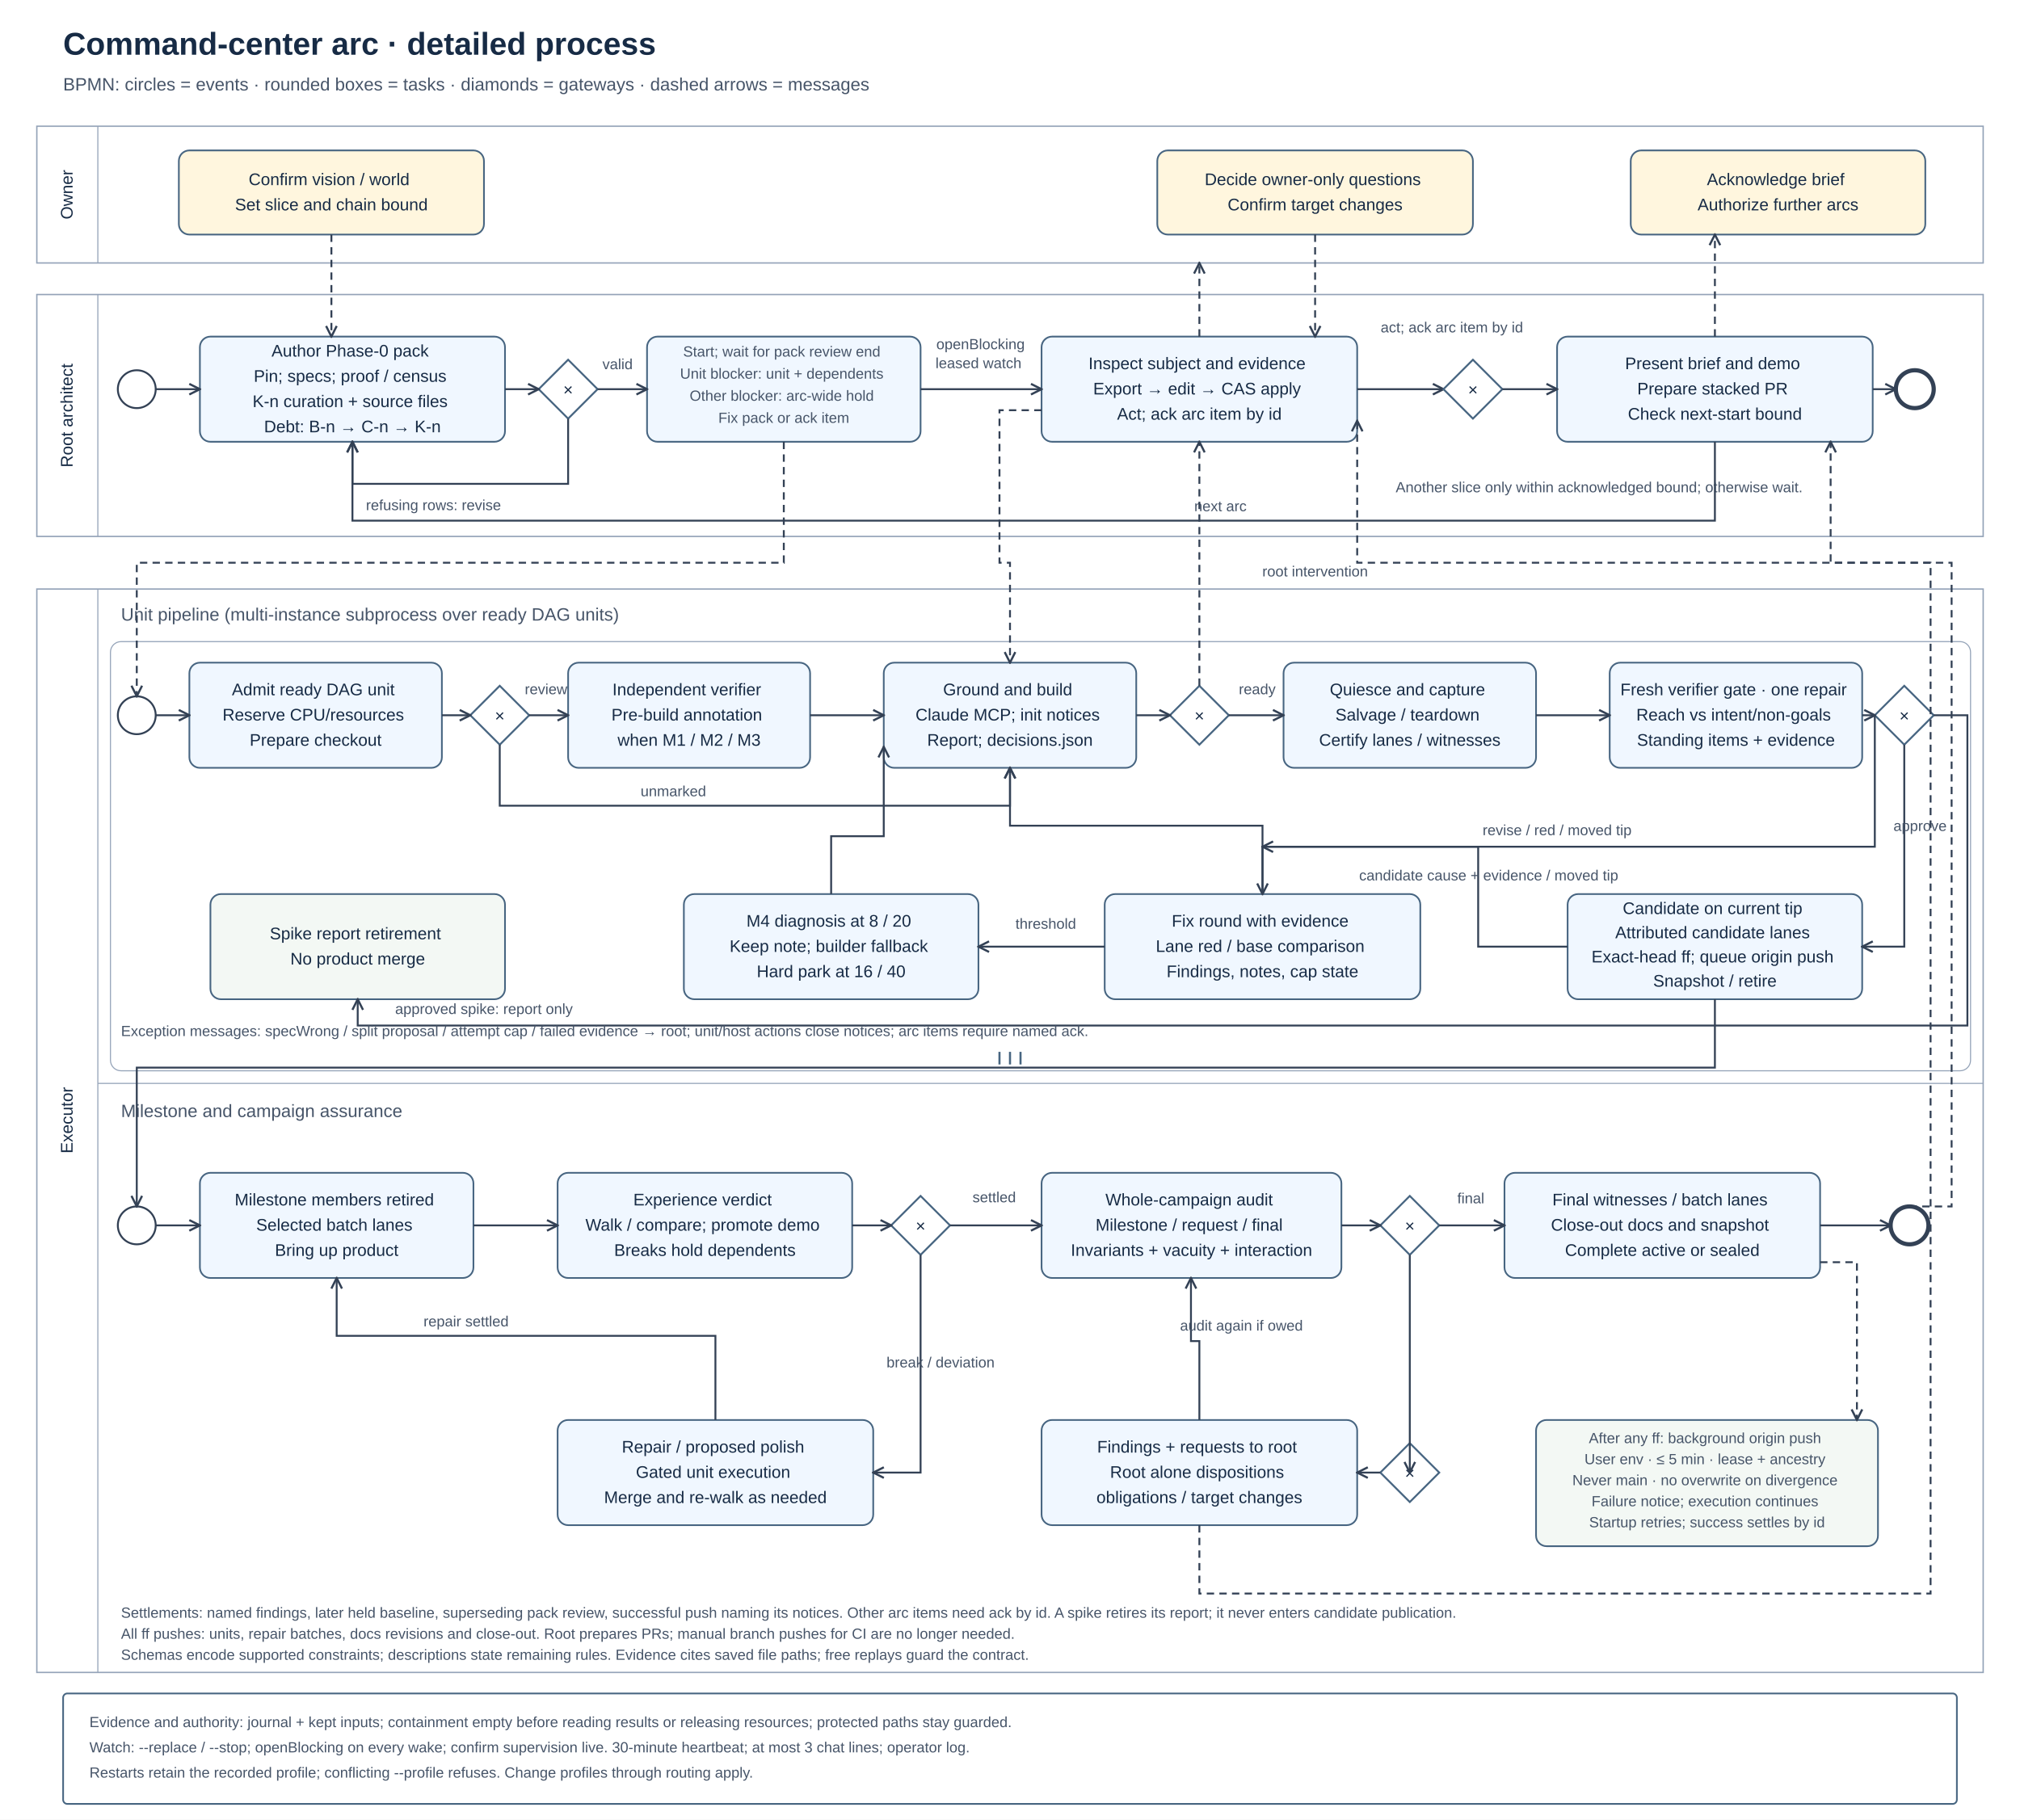
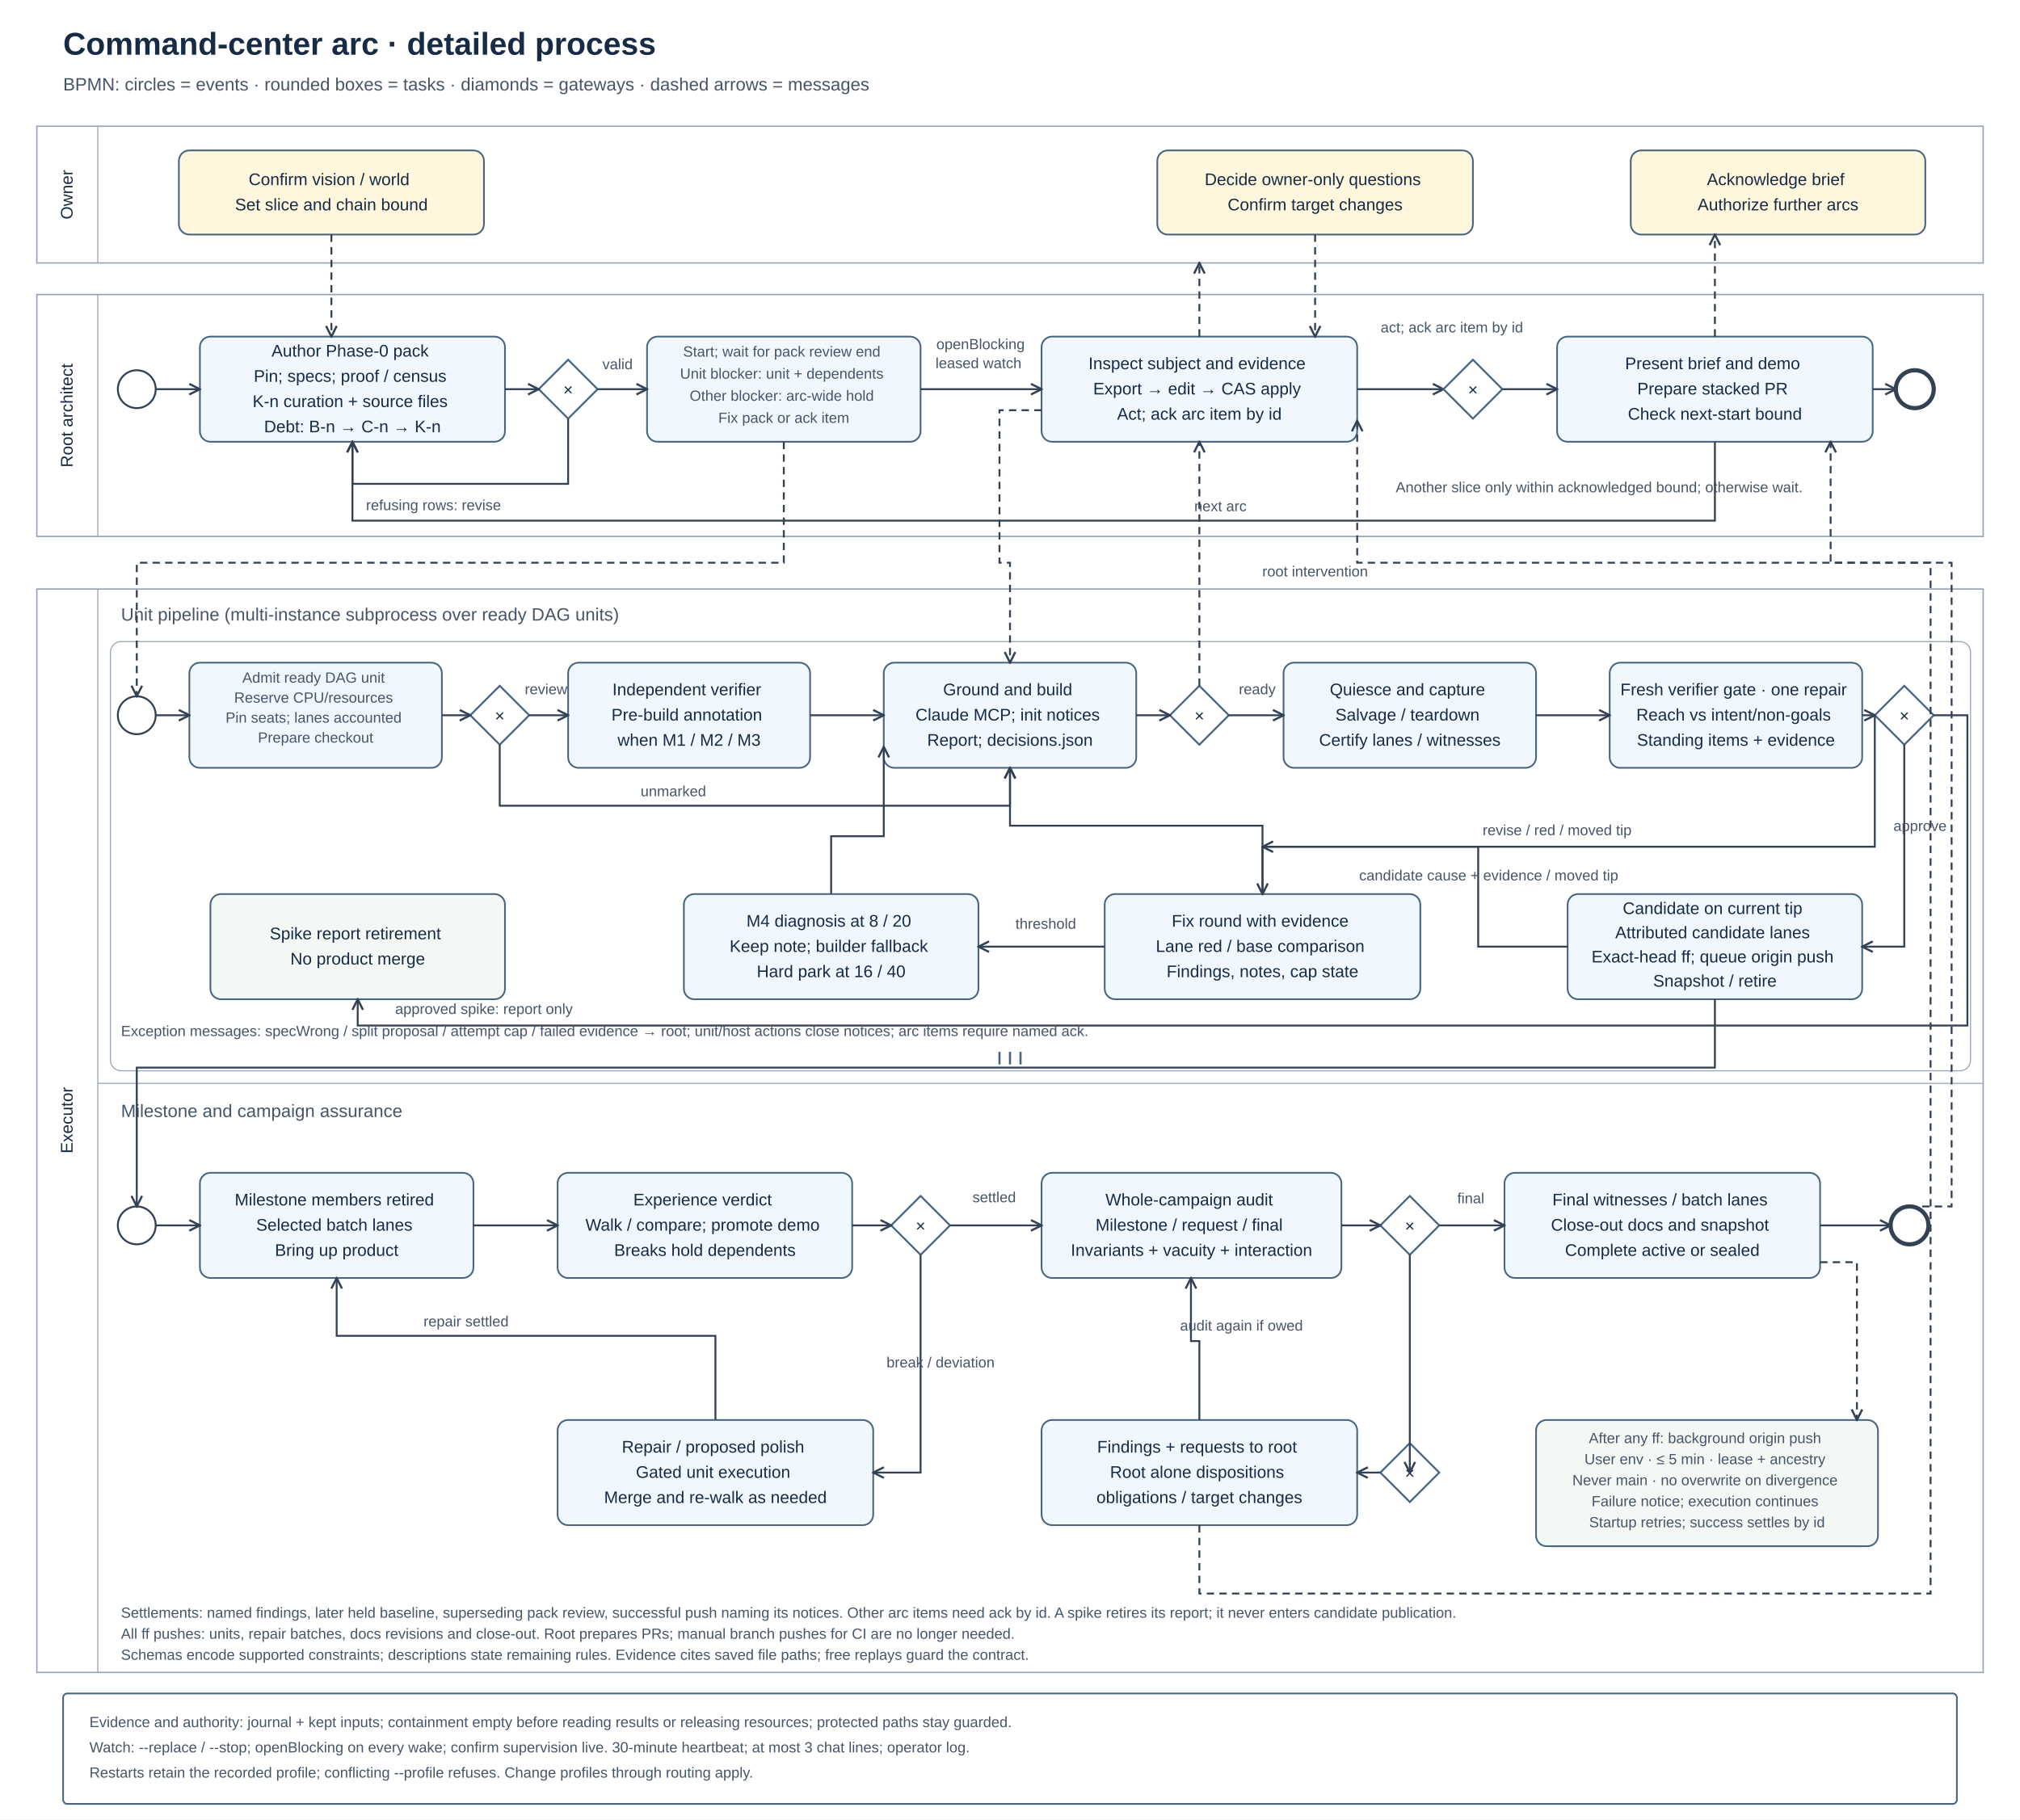
<svg xmlns="http://www.w3.org/2000/svg" width="1920" height="1730" viewBox="0 0 1920 1730" role="img" aria-labelledby="title desc">
  <defs>
    <marker id="arrow" viewBox="0 0 10 10" refX="9" refY="5" markerWidth="7" markerHeight="7" orient="auto-start-reverse">
      <path d="M 1 1 L 9 5 L 1 9" fill="none" stroke="#334155" stroke-width="1.6" />
    </marker>
  </defs>
  <style>text{font-family:Arial,Helvetica,sans-serif;fill:#172b45} .title{font-size:30px;font-weight:700}.sub{font-size:17px;fill:#475569}.label{font-size:16px}.small{font-size:14px;fill:#475569}.task{stroke:#476581;stroke-width:1.6}.edge{fill:none;stroke:#334155;stroke-width:1.8;marker-end:url(#arrow)}.msg{stroke-dasharray:7 5}.pool{fill:#fff;stroke:#94a3b8;stroke-width:1.3}</style>
  <rect width="1920" height="1730" fill="#fff" />
  <text x="60" y="52" class="title" text-anchor="start">
    <tspan x="60" dy="0">Command-center arc · detailed process</tspan>
  </text>
  <text x="60" y="86" class="sub" text-anchor="start">
    <tspan x="60" dy="0">BPMN: circles = events · rounded boxes = tasks · diamonds = gateways · dashed arrows = messages</tspan>
  </text>
  <rect x="35" y="120" width="1850" height="130" class="pool" />
  <path d="M93 120V250" stroke="#94a3b8" />
  <text transform="translate(69 185.0) rotate(-90)" text-anchor="middle" class="label">Owner</text>
  <rect x="35" y="280" width="1850" height="230" class="pool" />
  <path d="M93 280V510" stroke="#94a3b8" />
  <text transform="translate(69 395.0) rotate(-90)" text-anchor="middle" class="label">Root architect</text>
  <rect x="35" y="560" width="1850" height="1030" class="pool" />
  <path d="M93 560V1590" stroke="#94a3b8" />
  <text transform="translate(69 1065.0) rotate(-90)" text-anchor="middle" class="label">Executor</text>
  <rect x="170" y="143" width="290" height="80" rx="10" fill="#fff6de" class="task" />
  <text x="315.0" y="176.0" class="label" text-anchor="middle">
    <tspan x="315.0" dy="0">Confirm vision / world</tspan>
    <tspan x="315.0" dy="24">Set slice and chain bound</tspan>
  </text>
  <rect x="1100" y="143" width="300" height="80" rx="10" fill="#fff6de" class="task" />
  <text x="1250.0" y="176.0" class="label" text-anchor="middle">
    <tspan x="1250.0" dy="0">Decide owner-only questions</tspan>
    <tspan x="1250.0" dy="24">Confirm target changes</tspan>
  </text>
  <rect x="1550" y="143" width="280" height="80" rx="10" fill="#fff6de" class="task" />
  <text x="1690.0" y="176.0" class="label" text-anchor="middle">
    <tspan x="1690.0" dy="0">Acknowledge brief</tspan>
    <tspan x="1690.0" dy="24">Authorize further arcs</tspan>
  </text>
  <circle cx="130" cy="370" r="18" fill="#fff" stroke="#334155" stroke-width="1.8" />
  <rect x="190" y="320" width="290" height="100" rx="10" fill="#f0f7ff" class="task" />
  <text x="335.0" y="339.0" class="label" text-anchor="middle">
    <tspan x="335.0" dy="0">Author Phase-0 pack</tspan>
    <tspan x="335.0" dy="24">Pin; specs; proof / census</tspan>
    <tspan x="335.0" dy="24">K-n curation + source files</tspan>
    <tspan x="335.0" dy="24">Debt: B-n → C-n → K-n</tspan>
  </text>
  <path d="M540 342L568 370L540 398L512 370Z" fill="#fff" stroke="#476581" stroke-width="1.8" />
  <text x="540" y="376" class="label" text-anchor="middle">
    <tspan x="540" dy="0">×</tspan>
  </text>
  <rect x="615" y="320" width="260" height="100" rx="10" fill="#f0f7ff" class="task" />
  <text x="745.0" y="339" class="small" text-anchor="middle">
    <tspan x="745.0" dy="0">Start; wait for pack review end</tspan>
    <tspan x="745.0" dy="21">Unit blocker: unit + dependents</tspan>
    <tspan x="745.0" dy="21">Other blocker: arc-wide hold</tspan>
    <tspan x="745.0" dy="21">Fix pack or ack item</tspan>
  </text>
  <rect x="990" y="320" width="300" height="100" rx="10" fill="#f0f7ff" class="task" />
  <text x="1140.0" y="351.0" class="label" text-anchor="middle">
    <tspan x="1140.0" dy="0">Inspect subject and evidence</tspan>
    <tspan x="1140.0" dy="24">Export → edit → CAS apply</tspan>
    <tspan x="1140.0" dy="24">Act; ack arc item by id</tspan>
  </text>
  <rect x="1480" y="320" width="300" height="100" rx="10" fill="#f0f7ff" class="task" />
  <text x="1630.0" y="351.0" class="label" text-anchor="middle">
    <tspan x="1630.0" dy="0">Present brief and demo</tspan>
    <tspan x="1630.0" dy="24">Prepare stacked PR</tspan>
    <tspan x="1630.0" dy="24">Check next-start bound</tspan>
  </text>
  <circle cx="1820" cy="370" r="18" fill="#fff" stroke="#334155" stroke-width="4" />
  <polyline points="148,370 190,370" class="edge" />
  <polyline points="480,370 512,370" class="edge" />
  <polyline points="568,370 615,370" class="edge" />
  <text x="587" y="351" class="small" text-anchor="middle">
    <tspan x="587" dy="0">valid</tspan>
  </text>
  <polyline points="540,398 540,460 335,460 335,420" class="edge" />
  <text x="412" y="485" class="small" text-anchor="middle">
    <tspan x="412" dy="0">refusing rows: revise</tspan>
  </text>
  <polyline points="875,370 990,370" class="edge" />
  <text x="932" y="350" class="small" text-anchor="middle">
    <tspan x="932" dy="0">leased watch</tspan>
    <tspan x="932" dy="-18">openBlocking</tspan>
  </text>
  <polyline points="1290,370 1372,370" class="edge" />
  <text x="1380" y="316" class="small" text-anchor="middle">
    <tspan x="1380" dy="0">act; ack arc item by id</tspan>
  </text>
  <path d="M1400 342L1428 370L1400 398L1372 370Z" fill="#fff" stroke="#476581" stroke-width="1.8" />
  <text x="1400" y="376" class="label" text-anchor="middle">
    <tspan x="1400" dy="0">×</tspan>
  </text>
  <polyline points="1428,370 1480,370" class="edge" />
  <polyline points="1780,370 1802,370" class="edge" />
  <polyline points="315,223 315,320" class="edge msg" />
  <polyline points="1140,320 1140,250" class="edge msg" />
  <polyline points="1250,223 1250,320" class="edge msg" />
  <polyline points="1630,320 1630,223" class="edge msg" />
  <text x="1520" y="468" class="small" text-anchor="middle">
    <tspan x="1520" dy="0">Another slice only within acknowledged bound; otherwise wait.</tspan>
  </text>
  <polyline points="1630,420 1630,495 335,495 335,420" class="edge" />
  <text x="1160" y="486" class="small" text-anchor="middle">
    <tspan x="1160" dy="0">next arc</tspan>
  </text>
  <path d="M93 1030H1885" stroke="#94a3b8" />
  <text x="115" y="590" class="sub" text-anchor="start">
    <tspan x="115" dy="0">Unit pipeline (multi-instance subprocess over ready DAG units)</tspan>
  </text>
  <rect x="105" y="610" width="1768" height="408" rx="10" fill="none" stroke="#94a3b8" />
  <path d="M950 1000v12 M960 1000v12 M970 1000v12" stroke="#476581" stroke-width="2" />
  <circle cx="130" cy="680" r="18" fill="#fff" stroke="#334155" stroke-width="1.8" />
  <rect x="180" y="630" width="240" height="100" rx="10" fill="#f0f7ff" class="task" />
-   <text x="300.0" y="661.0" class="label" text-anchor="middle">
+   <text x="300.0" y="649" class="small" text-anchor="middle">
    <tspan x="300.0" dy="0">Admit ready DAG unit</tspan>
-     <tspan x="300.0" dy="24">Reserve CPU/resources</tspan>
-     <tspan x="300.0" dy="24">Prepare checkout</tspan>
+     <tspan x="300.0" dy="19">Reserve CPU/resources</tspan>
+     <tspan x="300.0" dy="19">Pin seats; lanes accounted</tspan>
+     <tspan x="300.0" dy="19">Prepare checkout</tspan>
  </text>
  <path d="M475 652L503 680L475 708L447 680Z" fill="#fff" stroke="#476581" stroke-width="1.8" />
  <text x="475" y="686" class="label" text-anchor="middle">
    <tspan x="475" dy="0">×</tspan>
  </text>
  <rect x="540" y="630" width="230" height="100" rx="10" fill="#f0f7ff" class="task" />
  <text x="655.0" y="661.0" class="label" text-anchor="middle">
    <tspan x="655.0" dy="0">Independent verifier</tspan>
    <tspan x="655.0" dy="24">Pre-build annotation</tspan>
    <tspan x="655.0" dy="24">when M1 / M2 / M3</tspan>
  </text>
  <rect x="840" y="630" width="240" height="100" rx="10" fill="#f0f7ff" class="task" />
  <text x="960.0" y="661.0" class="label" text-anchor="middle">
    <tspan x="960.0" dy="0">Ground and build</tspan>
    <tspan x="960.0" dy="24">Claude MCP; init notices</tspan>
    <tspan x="960.0" dy="24">Report; decisions.json</tspan>
  </text>
  <path d="M1140 652L1168 680L1140 708L1112 680Z" fill="#fff" stroke="#476581" stroke-width="1.8" />
  <text x="1140" y="686" class="label" text-anchor="middle">
    <tspan x="1140" dy="0">×</tspan>
  </text>
  <rect x="1220" y="630" width="240" height="100" rx="10" fill="#f0f7ff" class="task" />
  <text x="1340.0" y="661.0" class="label" text-anchor="middle">
    <tspan x="1340.0" dy="0">Quiesce and capture</tspan>
    <tspan x="1340.0" dy="24">Salvage / teardown</tspan>
    <tspan x="1340.0" dy="24">Certify lanes / witnesses</tspan>
  </text>
  <rect x="1530" y="630" width="240" height="100" rx="10" fill="#f0f7ff" class="task" />
  <text x="1650.0" y="661.0" class="label" text-anchor="middle">
    <tspan x="1650.0" dy="0">Fresh verifier gate · one repair</tspan>
    <tspan x="1650.0" dy="24">Reach vs intent/non-goals</tspan>
    <tspan x="1650.0" dy="24">Standing items + evidence</tspan>
  </text>
  <polyline points="148,680 180,680" class="edge" />
  <polyline points="420,680 447,680" class="edge" />
  <polyline points="503,680 540,680" class="edge" />
  <text x="519" y="660" class="small" text-anchor="middle">
    <tspan x="519" dy="0">review</tspan>
  </text>
  <polyline points="770,680 840,680" class="edge" />
  <polyline points="475,708 475,766 960,766 960,730" class="edge" />
  <text x="640" y="757" class="small" text-anchor="middle">
    <tspan x="640" dy="0">unmarked</tspan>
  </text>
  <polyline points="1080,680 1112,680" class="edge" />
  <polyline points="1168,680 1220,680" class="edge" />
  <text x="1195" y="660" class="small" text-anchor="middle">
    <tspan x="1195" dy="0">ready</tspan>
  </text>
  <polyline points="1460,680 1530,680" class="edge" />
  <polyline points="745,420 745,535 130,535 130,662" class="edge msg" />
  <path d="M1810 652L1838 680L1810 708L1782 680Z" fill="#fff" stroke="#476581" stroke-width="1.8" />
  <text x="1810" y="686" class="label" text-anchor="middle">
    <tspan x="1810" dy="0">×</tspan>
  </text>
  <polyline points="1770,680 1782,680" class="edge" />
  <rect x="1490" y="850" width="280" height="100" rx="10" fill="#f0f7ff" class="task" />
  <text x="1630.0" y="869" class="label" text-anchor="middle">
    <tspan x="1630.0" dy="0">Candidate on current tip</tspan>
    <tspan x="1630.0" dy="23">Attributed candidate lanes</tspan>
    <tspan x="1630.0" dy="23">Exact-head ff; queue origin push</tspan>
    <tspan x="1630.0" dy="23">Snapshot / retire</tspan>
  </text>
  <polyline points="1810,708 1810,900 1770,900" class="edge" />
  <text x="1825" y="790" class="small" text-anchor="middle">
    <tspan x="1825" dy="0">approve</tspan>
  </text>
  <rect x="1050" y="850" width="300" height="100" rx="10" fill="#f0f7ff" class="task" />
  <text x="1200.0" y="881.0" class="label" text-anchor="middle">
    <tspan x="1200.0" dy="0">Fix round with evidence</tspan>
    <tspan x="1200.0" dy="24">Lane red / base comparison</tspan>
    <tspan x="1200.0" dy="24">Findings, notes, cap state</tspan>
  </text>
  <rect x="650" y="850" width="280" height="100" rx="10" fill="#f0f7ff" class="task" />
  <text x="790.0" y="881.0" class="label" text-anchor="middle">
    <tspan x="790.0" dy="0">M4 diagnosis at 8 / 20</tspan>
    <tspan x="790.0" dy="24">Keep note; builder fallback</tspan>
    <tspan x="790.0" dy="24">Hard park at 16 / 40</tspan>
  </text>
  <rect x="200" y="850" width="280" height="100" rx="10" fill="#f3f8f4" class="task" />
  <text x="340.0" y="893.0" class="label" text-anchor="middle">
    <tspan x="340.0" dy="0">Spike report retirement</tspan>
    <tspan x="340.0" dy="24">No product merge</tspan>
  </text>
  <polyline points="1782,680 1782,805 1200,805 1200,850" class="edge" />
  <text x="1480" y="794" class="small" text-anchor="middle">
    <tspan x="1480" dy="0">revise / red / moved tip</tspan>
  </text>
  <polyline points="1200,850 1200,785 960,785 960,730" class="edge" />
  <polyline points="1050,900 930,900" class="edge" />
  <text x="994" y="883" class="small" text-anchor="middle">
    <tspan x="994" dy="0">threshold</tspan>
  </text>
  <polyline points="790,850 790,795 840,795 840,710" class="edge" />
  <polyline points="1838,680 1870,680 1870,975 340,975 340,950" class="edge" />
  <text x="460" y="964" class="small" text-anchor="middle">
    <tspan x="460" dy="0">approved spike: report only</tspan>
  </text>
  <polyline points="1490,900 1405,900 1405,805 1200,805" class="edge" />
  <text x="1415" y="837" class="small" text-anchor="middle">
    <tspan x="1415" dy="0">candidate cause + evidence / moved tip</tspan>
  </text>
  <text x="115" y="985" class="small" text-anchor="start">
    <tspan x="115" dy="0">Exception messages: specWrong / split proposal / attempt cap / failed evidence → root; unit/host actions close notices; arc items require named ack.</tspan>
  </text>
  <polyline points="1140,652 1140,535 1140,420" class="edge msg" />
  <text x="1250" y="548" class="small" text-anchor="middle">
    <tspan x="1250" dy="0">root intervention</tspan>
  </text>
  <polyline points="990,390 950,390 950,535 960,535 960,630" class="edge msg" />
  <text x="115" y="1062" class="sub" text-anchor="start">
    <tspan x="115" dy="0">Milestone and campaign assurance</tspan>
  </text>
  <circle cx="130" cy="1165" r="18" fill="#fff" stroke="#334155" stroke-width="1.8" />
  <rect x="190" y="1115" width="260" height="100" rx="10" fill="#f0f7ff" class="task" />
  <text x="320.0" y="1146.0" class="label" text-anchor="middle">
    <tspan x="320.0" dy="0">Milestone members retired</tspan>
    <tspan x="320.0" dy="24">Selected batch lanes</tspan>
    <tspan x="320.0" dy="24">Bring up product</tspan>
  </text>
  <rect x="530" y="1115" width="280" height="100" rx="10" fill="#f0f7ff" class="task" />
  <text x="670.0" y="1146.0" class="label" text-anchor="middle">
    <tspan x="670.0" dy="0">Experience verdict</tspan>
    <tspan x="670.0" dy="24">Walk / compare; promote demo</tspan>
    <tspan x="670.0" dy="24">Breaks hold dependents</tspan>
  </text>
  <path d="M875 1137L903 1165L875 1193L847 1165Z" fill="#fff" stroke="#476581" stroke-width="1.8" />
  <text x="875" y="1171" class="label" text-anchor="middle">
    <tspan x="875" dy="0">×</tspan>
  </text>
  <rect x="990" y="1115" width="285" height="100" rx="10" fill="#f0f7ff" class="task" />
  <text x="1132.5" y="1146.0" class="label" text-anchor="middle">
    <tspan x="1132.5" dy="0">Whole-campaign audit</tspan>
    <tspan x="1132.5" dy="24">Milestone / request / final</tspan>
    <tspan x="1132.5" dy="24">Invariants + vacuity + interaction</tspan>
  </text>
  <path d="M1340 1137L1368 1165L1340 1193L1312 1165Z" fill="#fff" stroke="#476581" stroke-width="1.8" />
  <text x="1340" y="1171" class="label" text-anchor="middle">
    <tspan x="1340" dy="0">×</tspan>
  </text>
  <rect x="1430" y="1115" width="300" height="100" rx="10" fill="#f0f7ff" class="task" />
  <text x="1580.0" y="1146.0" class="label" text-anchor="middle">
    <tspan x="1580.0" dy="0">Final witnesses / batch lanes</tspan>
    <tspan x="1580.0" dy="24">Close-out docs and snapshot</tspan>
    <tspan x="1580.0" dy="24">Complete active or sealed</tspan>
  </text>
  <circle cx="1815" cy="1165" r="18" fill="#fff" stroke="#334155" stroke-width="4" />
  <rect x="1460" y="1350" width="325" height="120" rx="10" fill="#f3f8f4" class="task" />
  <text x="1622.5" y="1372" class="small" text-anchor="middle">
    <tspan x="1622.5" dy="0">After any ff: background origin push</tspan>
    <tspan x="1622.5" dy="20">User env · ≤ 5 min · lease + ancestry</tspan>
    <tspan x="1622.5" dy="20">Never main · no overwrite on divergence</tspan>
    <tspan x="1622.5" dy="20">Failure notice; execution continues</tspan>
    <tspan x="1622.5" dy="20">Startup retries; success settles by id</tspan>
  </text>
  <polyline points="1730,1200 1765,1200 1765,1350" class="edge msg" />
  <polyline points="1630,950 1630,1015 130,1015 130,1147" class="edge" />
  <polyline points="148,1165 190,1165" class="edge" />
  <polyline points="450,1165 530,1165" class="edge" />
  <polyline points="810,1165 847,1165" class="edge" />
  <polyline points="903,1165 990,1165" class="edge" />
  <text x="945" y="1143" class="small" text-anchor="middle">
    <tspan x="945" dy="0">settled</tspan>
  </text>
  <polyline points="1275,1165 1312,1165" class="edge" />
  <polyline points="1368,1165 1430,1165" class="edge" />
  <text x="1398" y="1144" class="small" text-anchor="middle">
    <tspan x="1398" dy="0">final</tspan>
  </text>
  <polyline points="1730,1165 1797,1165" class="edge" />
  <rect x="530" y="1350" width="300" height="100" rx="10" fill="#f0f7ff" class="task" />
  <text x="680.0" y="1381.0" class="label" text-anchor="middle">
    <tspan x="680.0" dy="0">Repair / proposed polish</tspan>
    <tspan x="680.0" dy="24">Gated unit execution</tspan>
    <tspan x="680.0" dy="24">Merge and re-walk as needed</tspan>
  </text>
  <rect x="990" y="1350" width="300" height="100" rx="10" fill="#f0f7ff" class="task" />
  <text x="1140.0" y="1381.0" class="label" text-anchor="middle">
    <tspan x="1140.0" dy="0">Findings + requests to root</tspan>
    <tspan x="1140.0" dy="24">Root alone dispositions</tspan>
    <tspan x="1140.0" dy="24">obligations / target changes</tspan>
  </text>
  <path d="M1340 1372L1368 1400L1340 1428L1312 1400Z" fill="#fff" stroke="#476581" stroke-width="1.8" />
  <text x="1340" y="1406" class="label" text-anchor="middle">
    <tspan x="1340" dy="0">×</tspan>
  </text>
  <polyline points="875,1193 875,1400 830,1400" class="edge" />
  <text x="894" y="1300" class="small" text-anchor="middle">
    <tspan x="894" dy="0">break / deviation</tspan>
  </text>
  <polyline points="680,1350 680,1270 320,1270 320,1215" class="edge" />
  <text x="443" y="1261" class="small" text-anchor="middle">
    <tspan x="443" dy="0">repair settled</tspan>
  </text>
  <polyline points="1340,1193 1340,1400" class="edge" />
  <polyline points="1312,1400 1290,1400" class="edge" />
  <polyline points="1140,1350 1140,1275 1132,1275 1132,1215" class="edge" />
  <text x="1180" y="1265" class="small" text-anchor="middle">
    <tspan x="1180" dy="0">audit again if owed</tspan>
  </text>
  <polyline points="1140,1450 1140,1515 1835,1515 1835,535 1290,535 1290,400" class="edge msg" />
  <polyline points="1815,1147 1855,1147 1855,535 1740,535 1740,420" class="edge msg" />
  <text x="115" y="1538" class="small" text-anchor="start">
    <tspan x="115" dy="0">Settlements: named findings, later held baseline, superseding pack review, successful push naming its notices. Other arc items need ack by id. A spike retires its report; it never enters candidate publication.</tspan>
    <tspan x="115" dy="20">All ff pushes: units, repair batches, docs revisions and close-out. Root prepares PRs; manual branch pushes for CI are no longer needed.</tspan>
    <tspan x="115" dy="20">Schemas encode supported constraints; descriptions state remaining rules. Evidence cites saved file paths; free replays guard the contract.</tspan>
  </text>
  <rect x="60" y="1610" width="1800" height="105" rx="4" fill="#fff" class="task" />
  <text x="85" y="1642" class="small" text-anchor="start">
    <tspan x="85" dy="0">Evidence and authority: journal + kept inputs; containment empty before reading results or releasing resources; protected paths stay guarded.</tspan>
    <tspan x="85" dy="24">Watch: --replace / --stop; openBlocking on every wake; confirm supervision live. 30-minute heartbeat; at most 3 chat lines; operator log.</tspan>
    <tspan x="85" dy="24">Restarts retain the recorded profile; conflicting --profile refuses. Change profiles through routing apply.</tspan>
  </text>
</svg>
